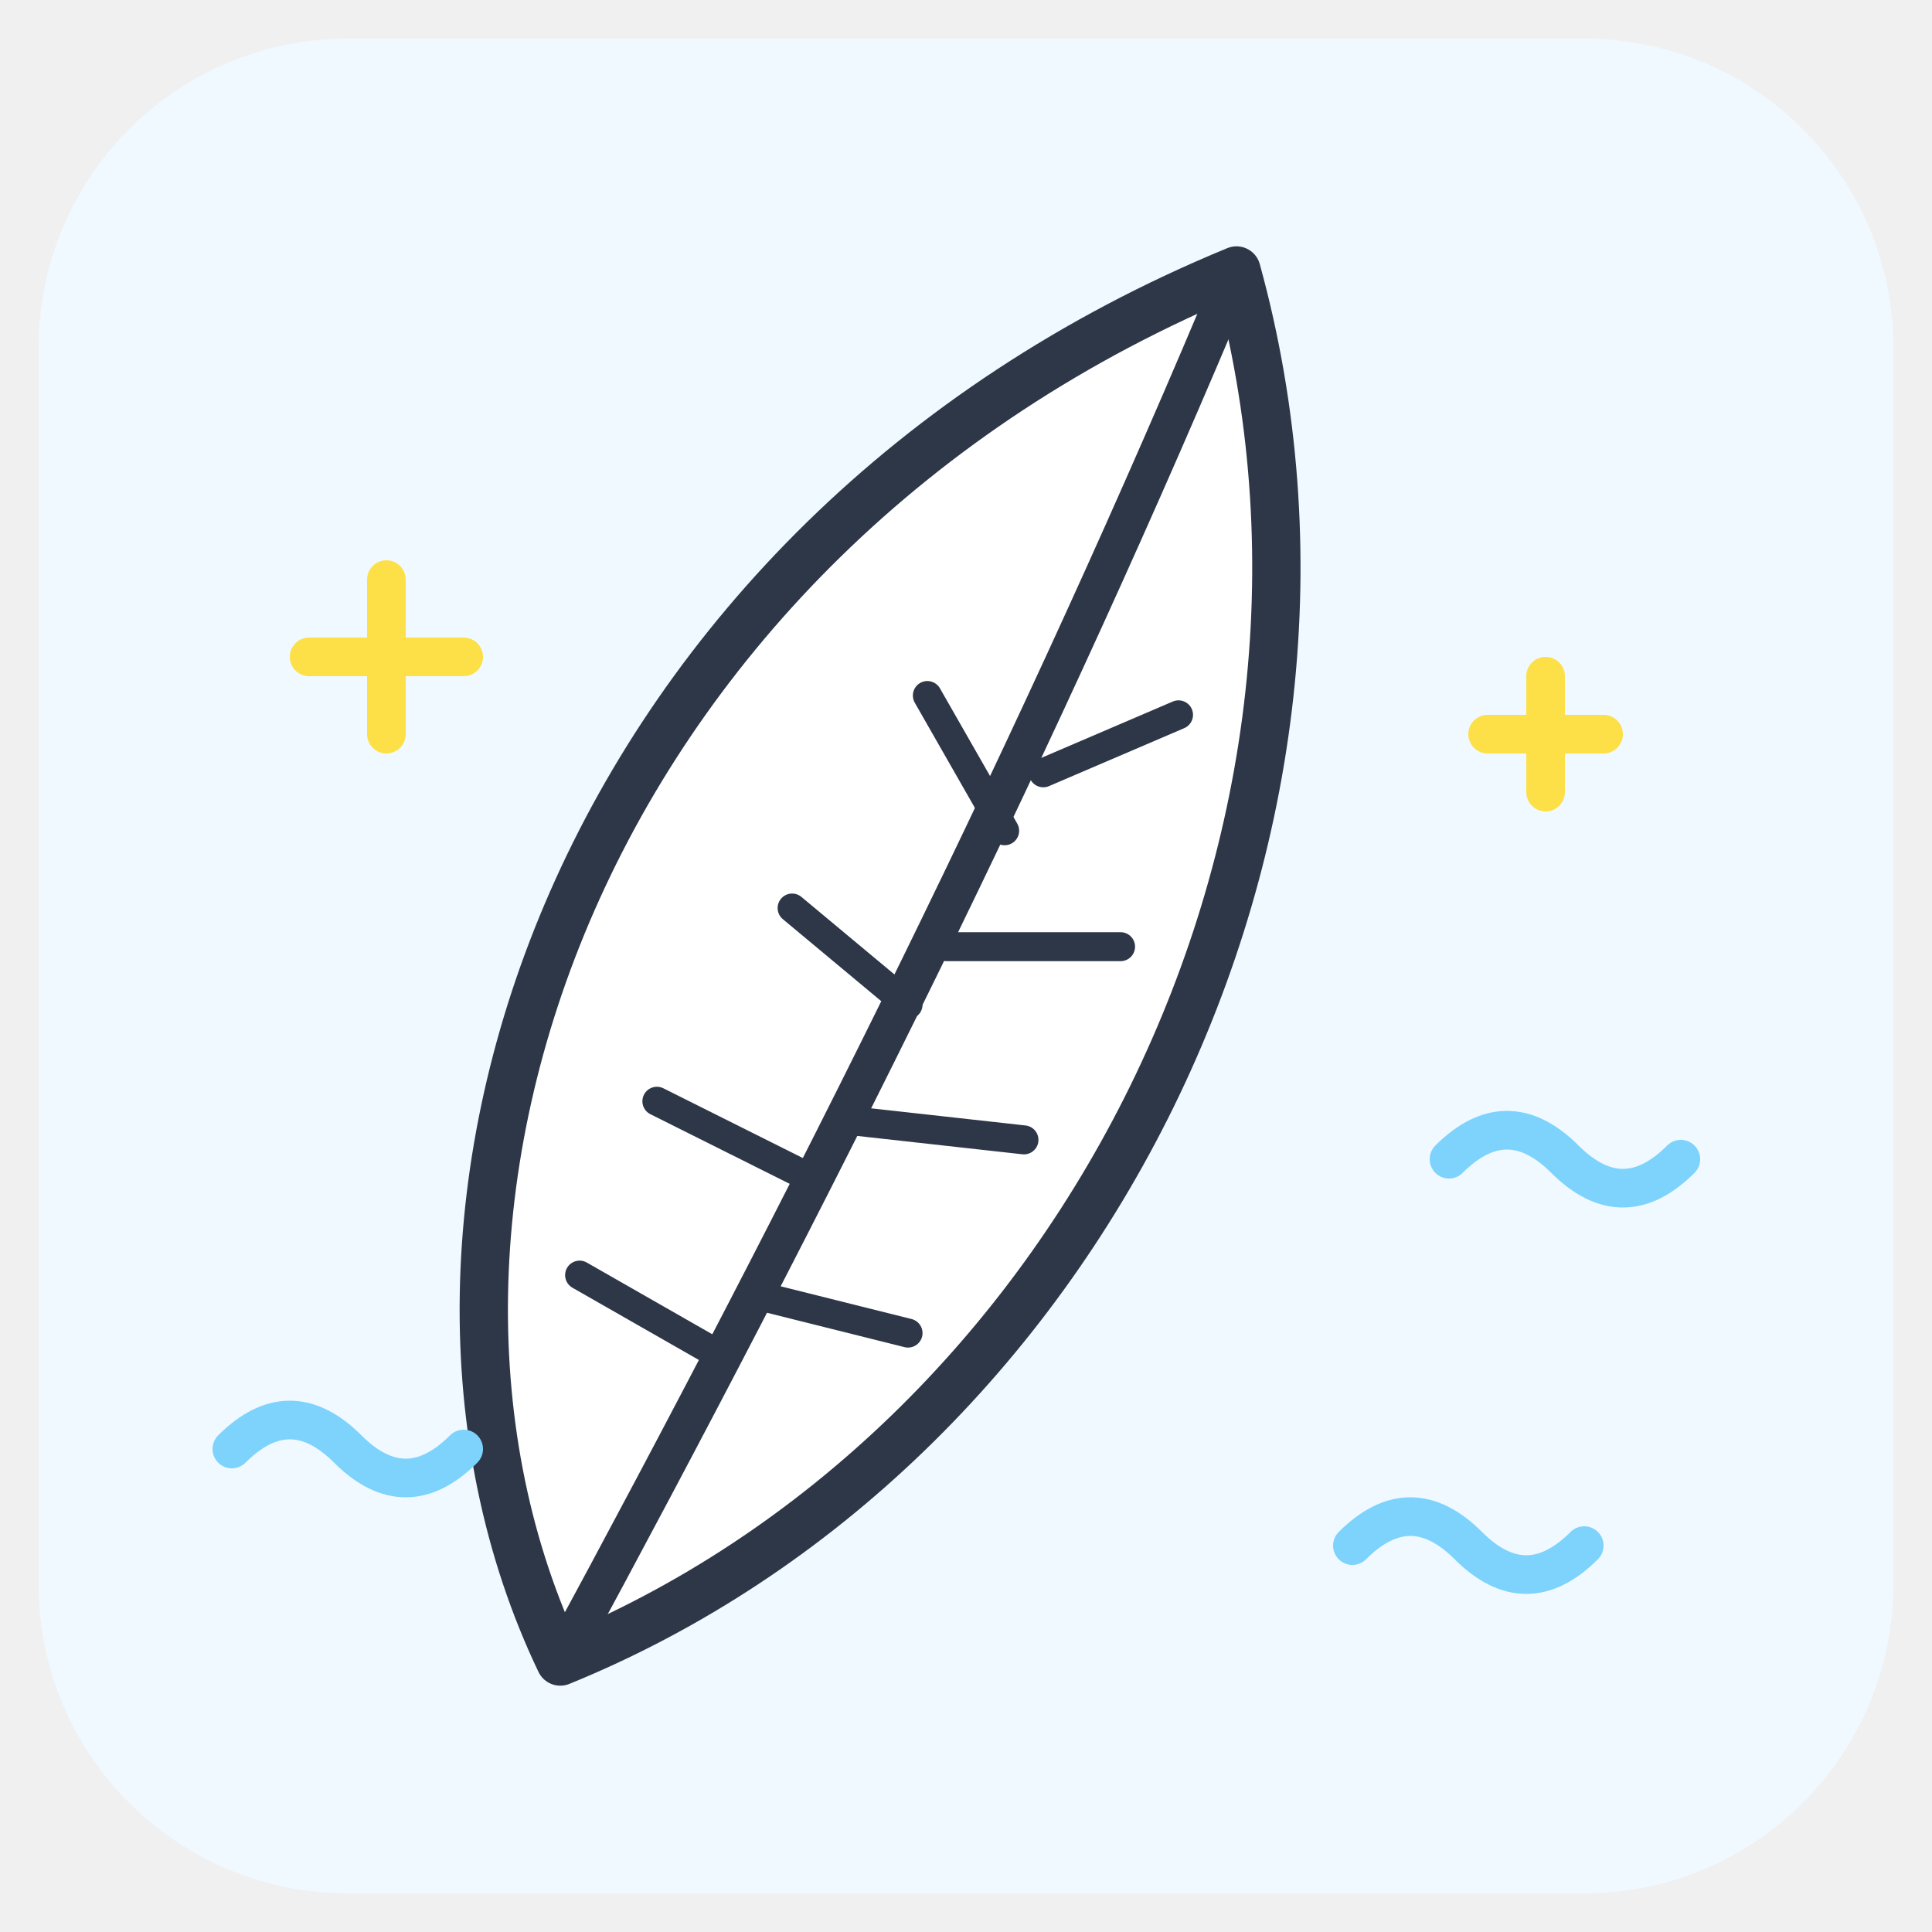
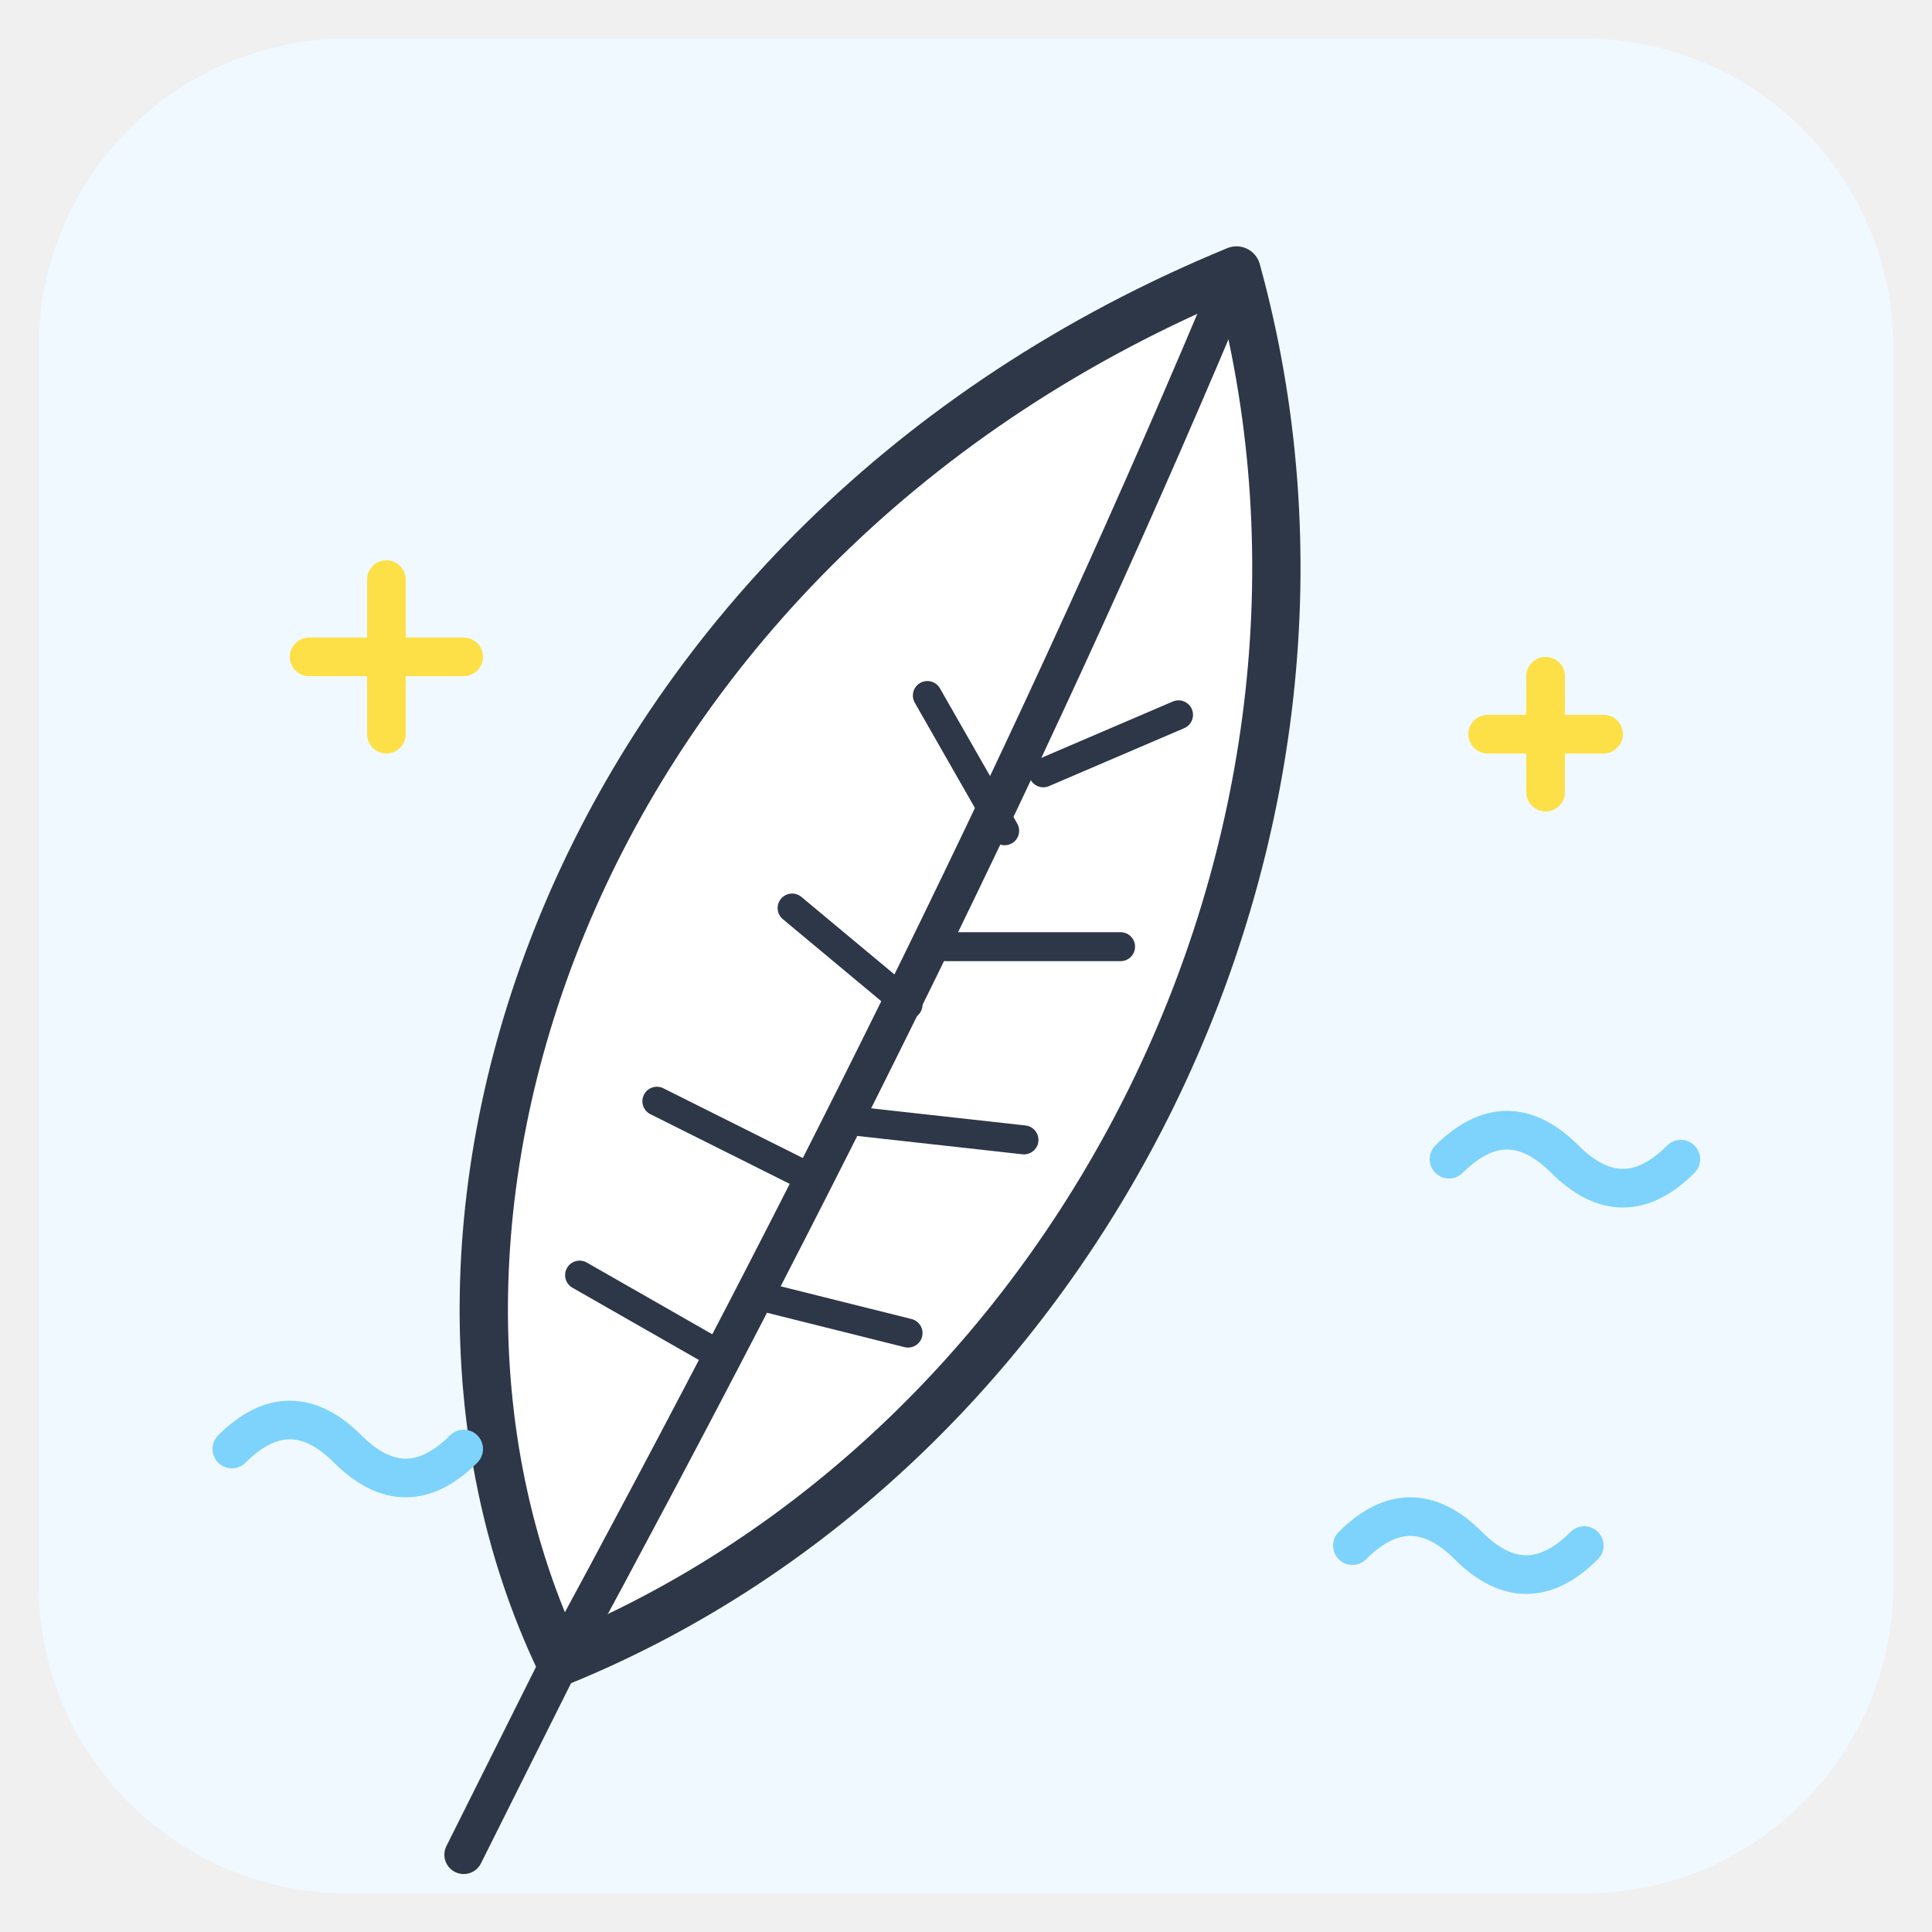
<svg xmlns="http://www.w3.org/2000/svg" viewBox="0 0 200 200" role="img" aria-label="קל">
  <rect x="4" y="4" width="192" height="192" rx="32" fill="#F0F9FF" />
  <g stroke="#2D3748" stroke-width="5" stroke-linejoin="round" stroke-linecap="round">
    <path d="M58 172 C36 126 60 56 128 28 C144 86 112 150 58 172 Z" fill="#fff" />
-     <path d="M58 172 C84 124 108 76 128 28" fill="none" stroke-width="4" />
+     <path d="M48 192 L58 172 C84 124 108 76 128 28" fill="none" stroke-width="4" />
    <path d="M74 140 L60 132 M84 122 L68 114 M94 104 L82 94 M104 86 L96 72 M78 134 L94 138 M88 116 L106 118 M98 98 L116 98 M108 80 L122 74" fill="none" stroke-width="3" />
    <path d="M24 150 q6 -6 12 0 t12 0 M150 120 q6 -6 12 0 t12 0 M140 160 q6 -6 12 0 t12 0" fill="none" stroke="#7DD3FC" stroke-width="4" />
    <path d="M40 60 l0 16 M32 68 l16 0 M160 70 l0 12 M154 76 l12 0" stroke="#FDE047" stroke-width="4" />
  </g>
</svg>
